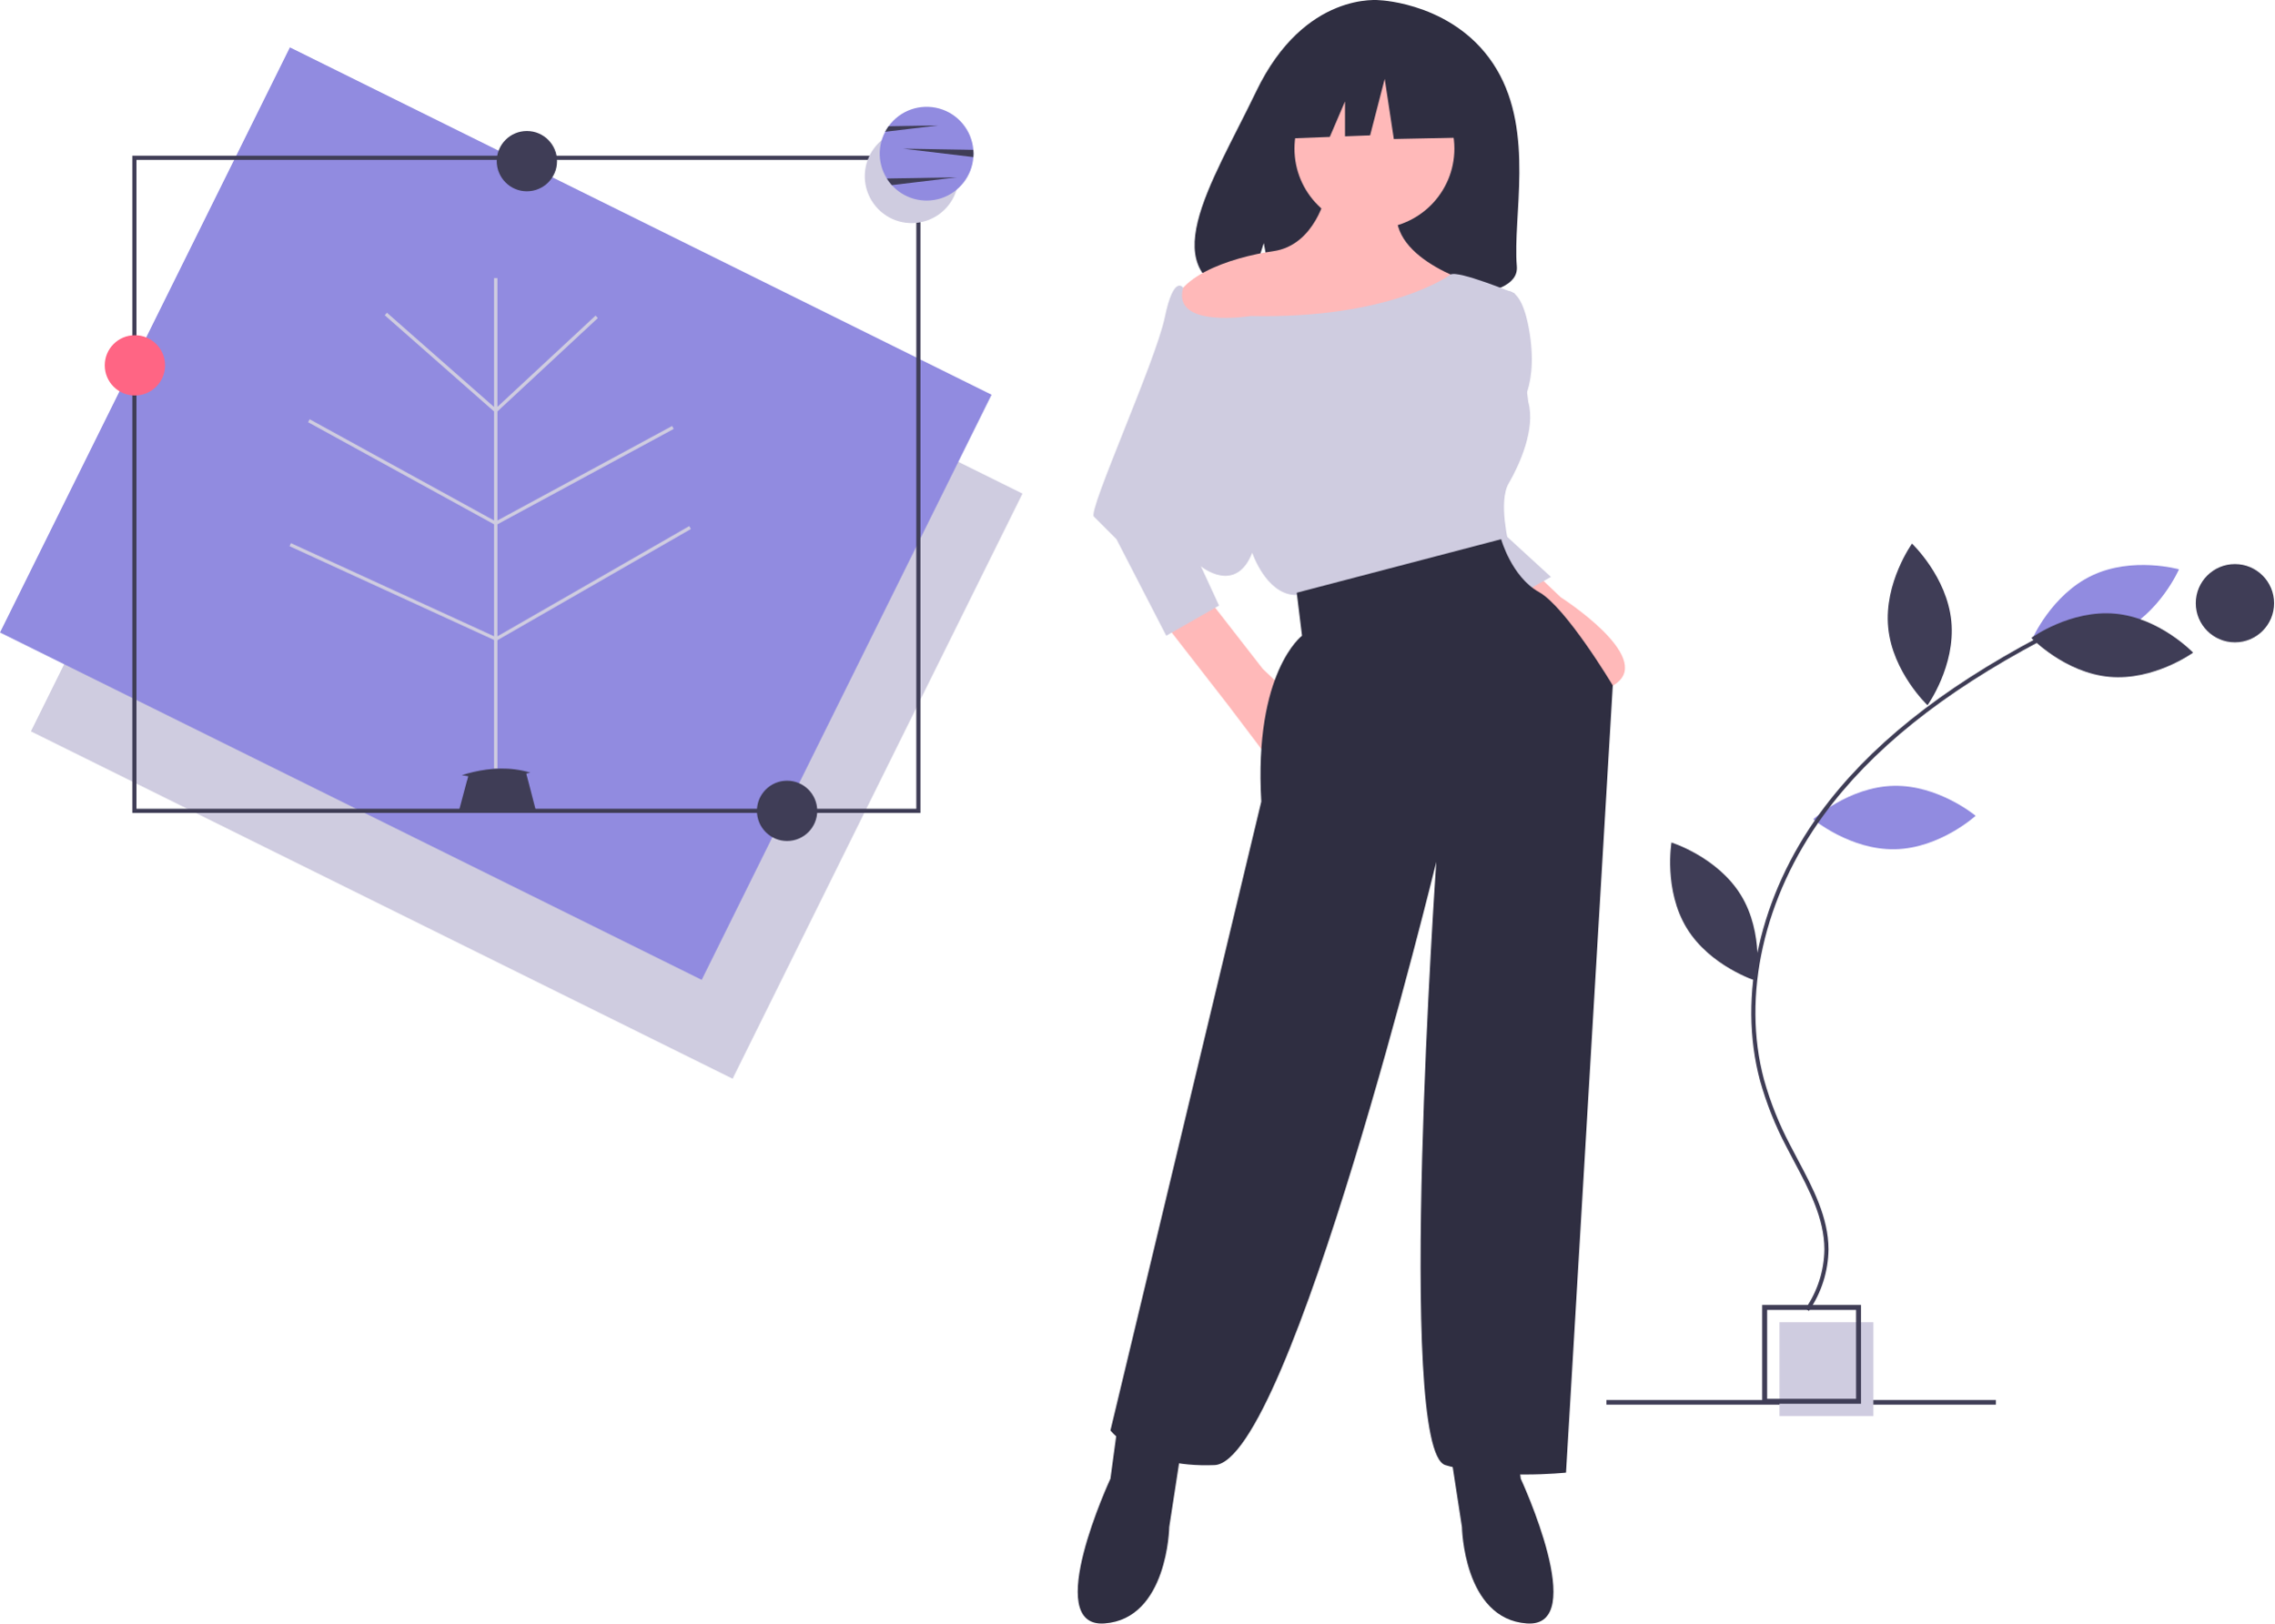
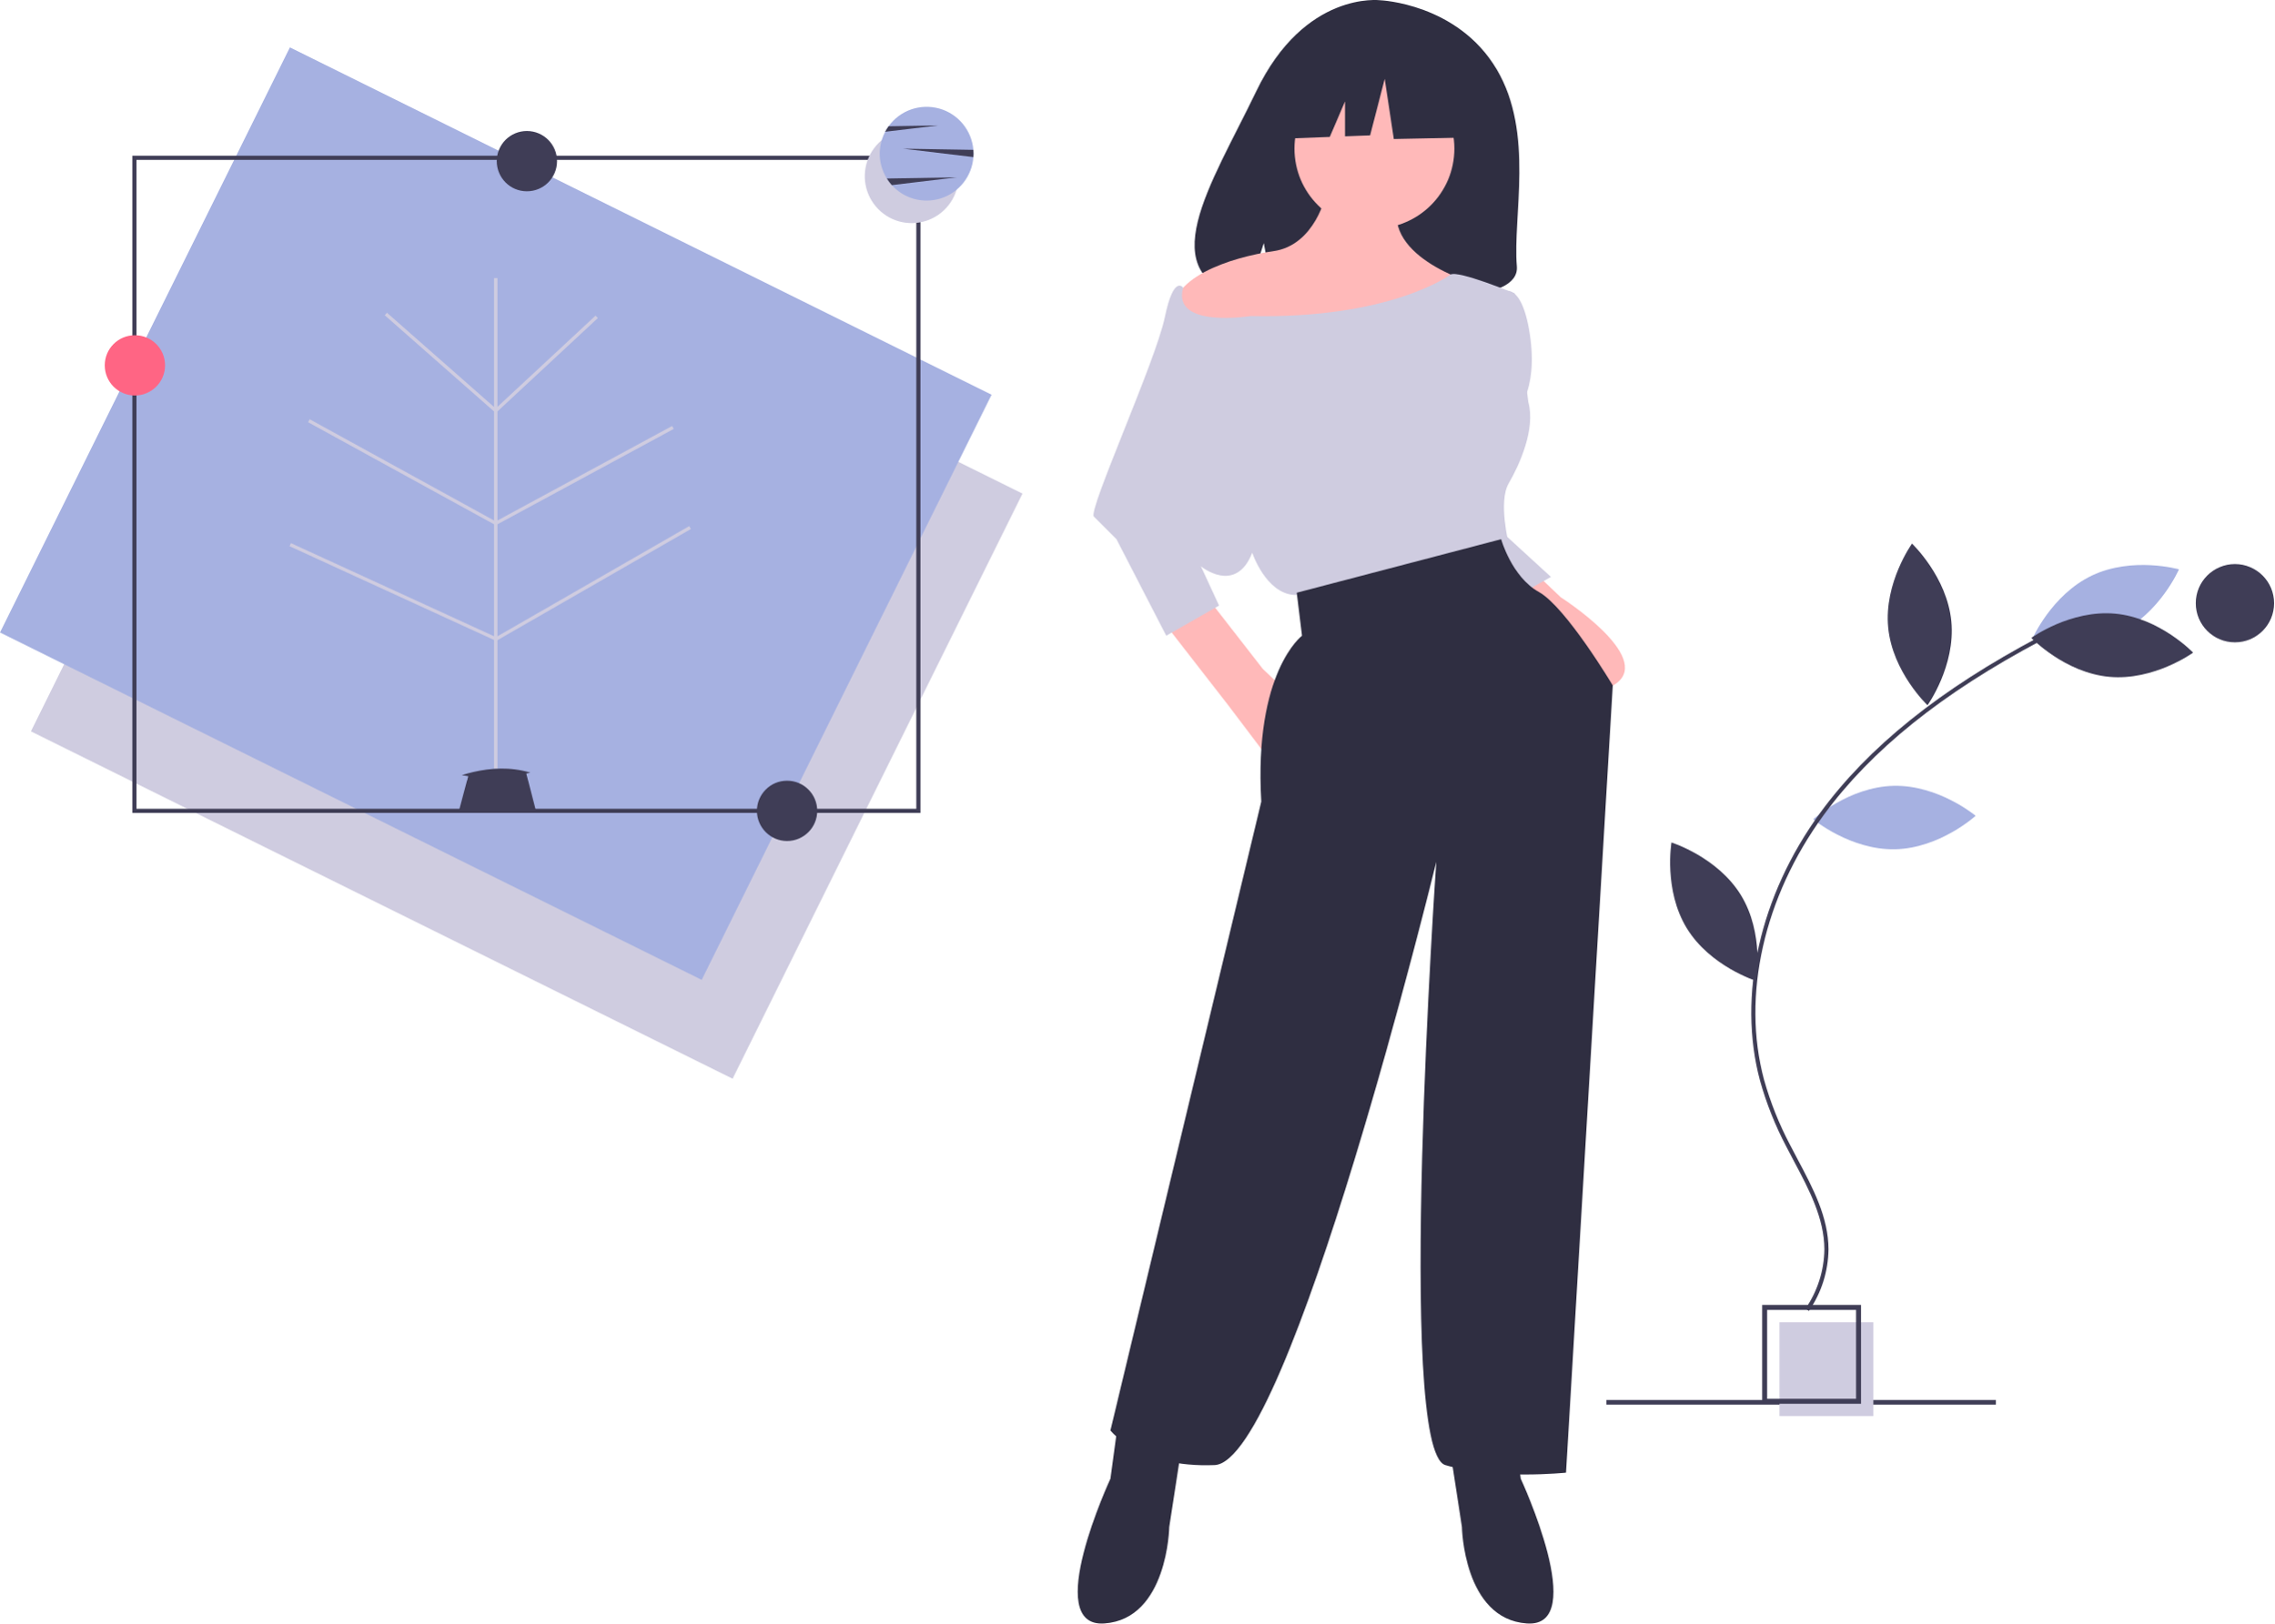
<svg xmlns="http://www.w3.org/2000/svg" id="ae20d8fd-03d7-410f-9c62-b82eb9653cfd" data-name="Layer 1" width="1103.606" height="788.196" viewBox="0 0 1103.606 788.196">
  <rect x="779.606" y="679.67" width="189" height="2.262" fill="#3f3d56" />
  <rect x="113.802" y="194.744" width="380" height="317" transform="translate(140.1243 -154.035) rotate(26.34589)" fill="#cfcce0" />
-   <rect x="98.802" y="146.744" width="380" height="317" transform="translate(117.2644 -152.3638) rotate(26.34589)" fill="#918be0" />
+   <rect x="98.802" y="146.744" width="380" height="317" transform="translate(117.2644 -152.3638) rotate(26.34589)" fill="#a6b1e1" />
  <polygon points="335.28 256.82 334.47 255.41 241.388 308.917 241.388 254.54 326.944 208.228 326.171 206.798 241.388 252.692 241.388 199.738 290.127 154.404 289.021 153.213 241.388 197.517 241.388 134.988 239.762 134.988 239.762 197.585 187.782 151.818 186.708 153.039 239.762 199.752 239.762 252.682 150.275 203.526 149.492 204.95 239.762 254.537 239.762 308.898 141.193 263.679 140.515 265.158 239.762 310.687 239.762 373.124 241.388 373.124 241.388 310.793 335.28 256.82" fill="#cfcce0" />
  <path d="M304.518,434.982h-.016l-.057-.211-.854-3.309c.658-.138,1.317-.301,1.959-.472-9.812-2.951-19.519-2.179-27.51-.333h-.016c-2.032.463-3.943,1.008-5.723,1.577,1.032.179,2.065.35,3.114.488l-.493,2.049h-.068l-4.065,15.21,12.527-.049,25.046-.106Z" transform="translate(-48.19685 -55.90176)" fill="#3f3d56" />
  <path d="M494.88,450.549H112.427V131.504H494.88Zm-380.453-2H492.88V133.504H114.427Z" transform="translate(-48.19685 -55.90176)" fill="#3f3d56" />
  <path d="M513.391,141.447c0,.561-.016,1.114-.065,1.658a22.76,22.76,0,1,1-42.825-12.283,20.925,20.925,0,0,1,1.675-2.691,22.753,22.753,0,0,1,41.135,11.462C513.366,140.203,513.391,140.821,513.391,141.447Z" transform="translate(-48.19685 -55.90176)" fill="#cfcce0" />
-   <path d="M520.643,130.505c0,.561-.016,1.114-.065,1.658a22.76,22.76,0,1,1-42.825-12.283,20.924,20.924,0,0,1,1.675-2.691A22.753,22.753,0,0,1,520.561,128.651C520.618,129.261,520.643,129.879,520.643,130.505Z" transform="translate(-48.19685 -55.90176)" fill="#918be0" />
+   <path d="M520.643,130.505c0,.561-.016,1.114-.065,1.658a22.76,22.76,0,1,1-42.825-12.283,20.924,20.924,0,0,1,1.675-2.691A22.753,22.753,0,0,1,520.561,128.651C520.618,129.261,520.643,129.879,520.643,130.505Z" transform="translate(-48.19685 -55.90176)" fill="#a6b1e1" />
  <path d="M520.643,130.505c0,.561-.016,1.114-.065,1.658l-34.078-4.097,34.062.585C520.618,129.261,520.643,129.879,520.643,130.505Z" transform="translate(-48.19685 -55.90176)" fill="#3f3d56" />
  <path d="M512.513,141.975l-31.526,3.796a22.809,22.809,0,0,1-2.406-3.211Z" transform="translate(-48.19685 -55.90176)" fill="#3f3d56" />
  <path d="M503.571,116.774l-25.819,3.105a20.924,20.924,0,0,1,1.675-2.691Z" transform="translate(-48.19685 -55.90176)" fill="#3f3d56" />
  <circle cx="381.961" cy="393.647" r="14.633" fill="#3f3d56" />
  <circle cx="255.691" cy="78.229" r="14.633" fill="#3f3d56" />
  <circle cx="65.464" cy="177.363" r="14.633" fill="#ff6584" />
  <rect x="863.581" y="641.928" width="45.558" height="45.558" fill="#cfcce0" />
  <path d="M951.342,737.393H903.386V689.438h47.956Zm-45.558-2.398h43.16V691.835H905.784Z" transform="translate(-48.19685 -55.90176)" fill="#3f3d56" />
  <path d="M774.59,89.632C755.585,57.52,717.984,56.023,717.984,56.023s-36.639-4.685-60.143,44.223c-21.908,45.587-52.143,89.602-4.868,100.273l8.539-26.578,5.288,28.557a184.974,184.974,0,0,0,20.227.346c50.628-1.635,98.843.478,97.291-17.689C782.255,161.003,792.877,120.532,774.59,89.632Z" transform="translate(-48.19685 -55.90176)" fill="#2f2e41" />
  <path d="M676.037,394.905l-15.008-14.276-30.748-39.534-22.312,10.483L644.191,398.199l15.695,20.749.045.116s25.624,30.748,43.194,17.57S676.037,394.905,676.037,394.905Z" transform="translate(-48.19685 -55.90176)" fill="#ffb9b9" />
  <path d="M805.62,345.854l-15.008-14.276-16.838,17.57,15.695,20.749.045.116s25.624,30.748,43.194,17.57S805.62,345.854,805.62,345.854Z" transform="translate(-48.19685 -55.90176)" fill="#ffb9b9" />
  <polygon points="726.308 255.909 752.664 280.069 735.826 289.586 711.666 260.302 726.308 255.909" fill="#cfcce0" />
  <path d="M775.969,198.335s10.249-8.785,14.642,19.767-7.321,38.801-7.321,38.801Z" transform="translate(-48.19685 -55.90176)" fill="#cfcce0" />
  <circle cx="667.008" cy="72.152" r="38.801" fill="#ffb9b9" />
  <path d="M691.778,150.016s-5.125,24.891-25.624,27.82-52.711,13.178-48.319,32.945S745.221,228.351,745.221,228.351l21.963-33.677s-45.39-11.714-40.998-38.069Z" transform="translate(-48.19685 -55.90176)" fill="#ffb9b9" />
  <path d="M752.176,189.184s-28.918,21.597-97.004,20.133c0,0-38.475,6.2-32.782-13.738,0,0-4.556-6.761-8.948,14.47s-37.337,93.709-34.409,96.637l10.982,10.982,24.159,46.855,25.624-14.642-8.785-19.035s16.838,13.91,24.891-6.589c0,0,6.589,19.767,20.499,20.499S780.362,319.864,780.362,319.864s-5.125-20.499,0-29.284,13.178-26.356,9.517-39.534l-6.589-52.711S755.837,186.988,752.176,189.184Z" transform="translate(-48.19685 -55.90176)" fill="#cfcce0" />
  <path d="M677.502,343.657l2.562,20.865s-23.427,17.57-19.767,80.531L587.087,750.34s13.91,18.303,50.515,16.838,107.619-292.841,107.619-292.841-19.767,285.52,4.393,292.841,58.568,3.661,58.568,3.661l22.695-382.157s-22.695-38.069-35.873-45.39-18.303-25.624-18.303-25.624Z" transform="translate(-48.19685 -55.90176)" fill="#2f2e41" />
  <path d="M590.748,746.68,587.087,773.768s-33.677,72.478-2.928,70.282S615.639,797.195,615.639,797.195l5.857-38.069Z" transform="translate(-48.19685 -55.90176)" fill="#2f2e41" />
  <path d="M782.558,746.68l3.661,27.088s33.677,72.478,2.928,70.282-31.48-46.855-31.48-46.855L751.81,759.125Z" transform="translate(-48.19685 -55.90176)" fill="#2f2e41" />
  <polygon points="717.991 32.099 680.843 12.641 629.545 20.601 618.931 67.478 645.351 66.462 652.732 49.24 652.732 66.178 664.923 65.709 671.999 38.29 676.421 67.478 719.76 66.593 717.991 32.099" fill="#2f2e41" />
-   <path d="M967.232,437.404c-21.766.467-39.08,16.24-39.08,16.24s17.975,15.016,39.741,14.549,39.08-16.24,39.08-16.24S988.998,436.937,967.232,437.404Z" transform="translate(-48.19685 -55.90176)" fill="#918be0" />
-   <path d="M1076.659,363.106c-19.664,9.342-42.213,3.007-42.213,3.007s9.334-21.482,28.998-30.824,42.213-3.007,42.213-3.007S1096.324,353.764,1076.659,363.106Z" transform="translate(-48.19685 -55.90176)" fill="#918be0" />
+   <path d="M967.232,437.404c-21.766.467-39.08,16.24-39.08,16.24s17.975,15.016,39.741,14.549,39.08-16.24,39.08-16.24S988.998,436.937,967.232,437.404Z" transform="translate(-48.19685 -55.90176)" fill="#a6b1e1" />
+   <path d="M1076.659,363.106c-19.664,9.342-42.213,3.007-42.213,3.007s9.334-21.482,28.998-30.824,42.213-3.007,42.213-3.007S1096.324,353.764,1076.659,363.106Z" transform="translate(-48.19685 -55.90176)" fill="#a6b1e1" />
  <path d="M1074.66,353.822c-21.68-1.981-40.657,11.747-40.657,11.747s16.174,16.941,37.855,18.922,40.657-11.747,40.657-11.747S1096.341,355.804,1074.66,353.822Z" transform="translate(-48.19685 -55.90176)" fill="#3f3d56" />
  <path d="M995.186,357.576c2.078,21.671-11.565,40.709-11.565,40.709s-17.013-16.098-19.091-37.77,11.565-40.709,11.565-40.709S993.108,335.905,995.186,357.576Z" transform="translate(-48.19685 -55.90176)" fill="#3f3d56" />
  <path d="M893.082,490.486c11.372,18.565,7.459,41.658,7.459,41.658s-22.349-7.007-33.721-25.572-7.459-41.658-7.459-41.658S881.711,471.921,893.082,490.486Z" transform="translate(-48.19685 -55.90176)" fill="#3f3d56" />
  <path d="M926.072,692.335l-1.657-1.12a51.919,51.919,0,0,0,9.163-28.792c-.046-15.058-7.442-28.985-14.595-42.454-1.328-2.5-2.651-4.992-3.924-7.482a163.335,163.335,0,0,1-12.704-31.893c-11.095-41.23-.171-89.874,29.219-130.122,23.315-31.929,58.072-59.849,106.254-85.355l.936,1.768c-47.908,25.361-82.441,53.089-105.574,84.768-29.037,39.764-39.842,87.772-28.903,128.423A161.394,161.394,0,0,0,916.839,611.576c1.269,2.481,2.587,4.963,3.91,7.455,7.267,13.684,14.781,27.833,14.829,43.386A53.937,53.937,0,0,1,926.072,692.335Z" transform="translate(-48.19685 -55.90176)" fill="#3f3d56" />
  <circle cx="1084.606" cy="292.842" r="19" fill="#3f3d56" />
</svg>
